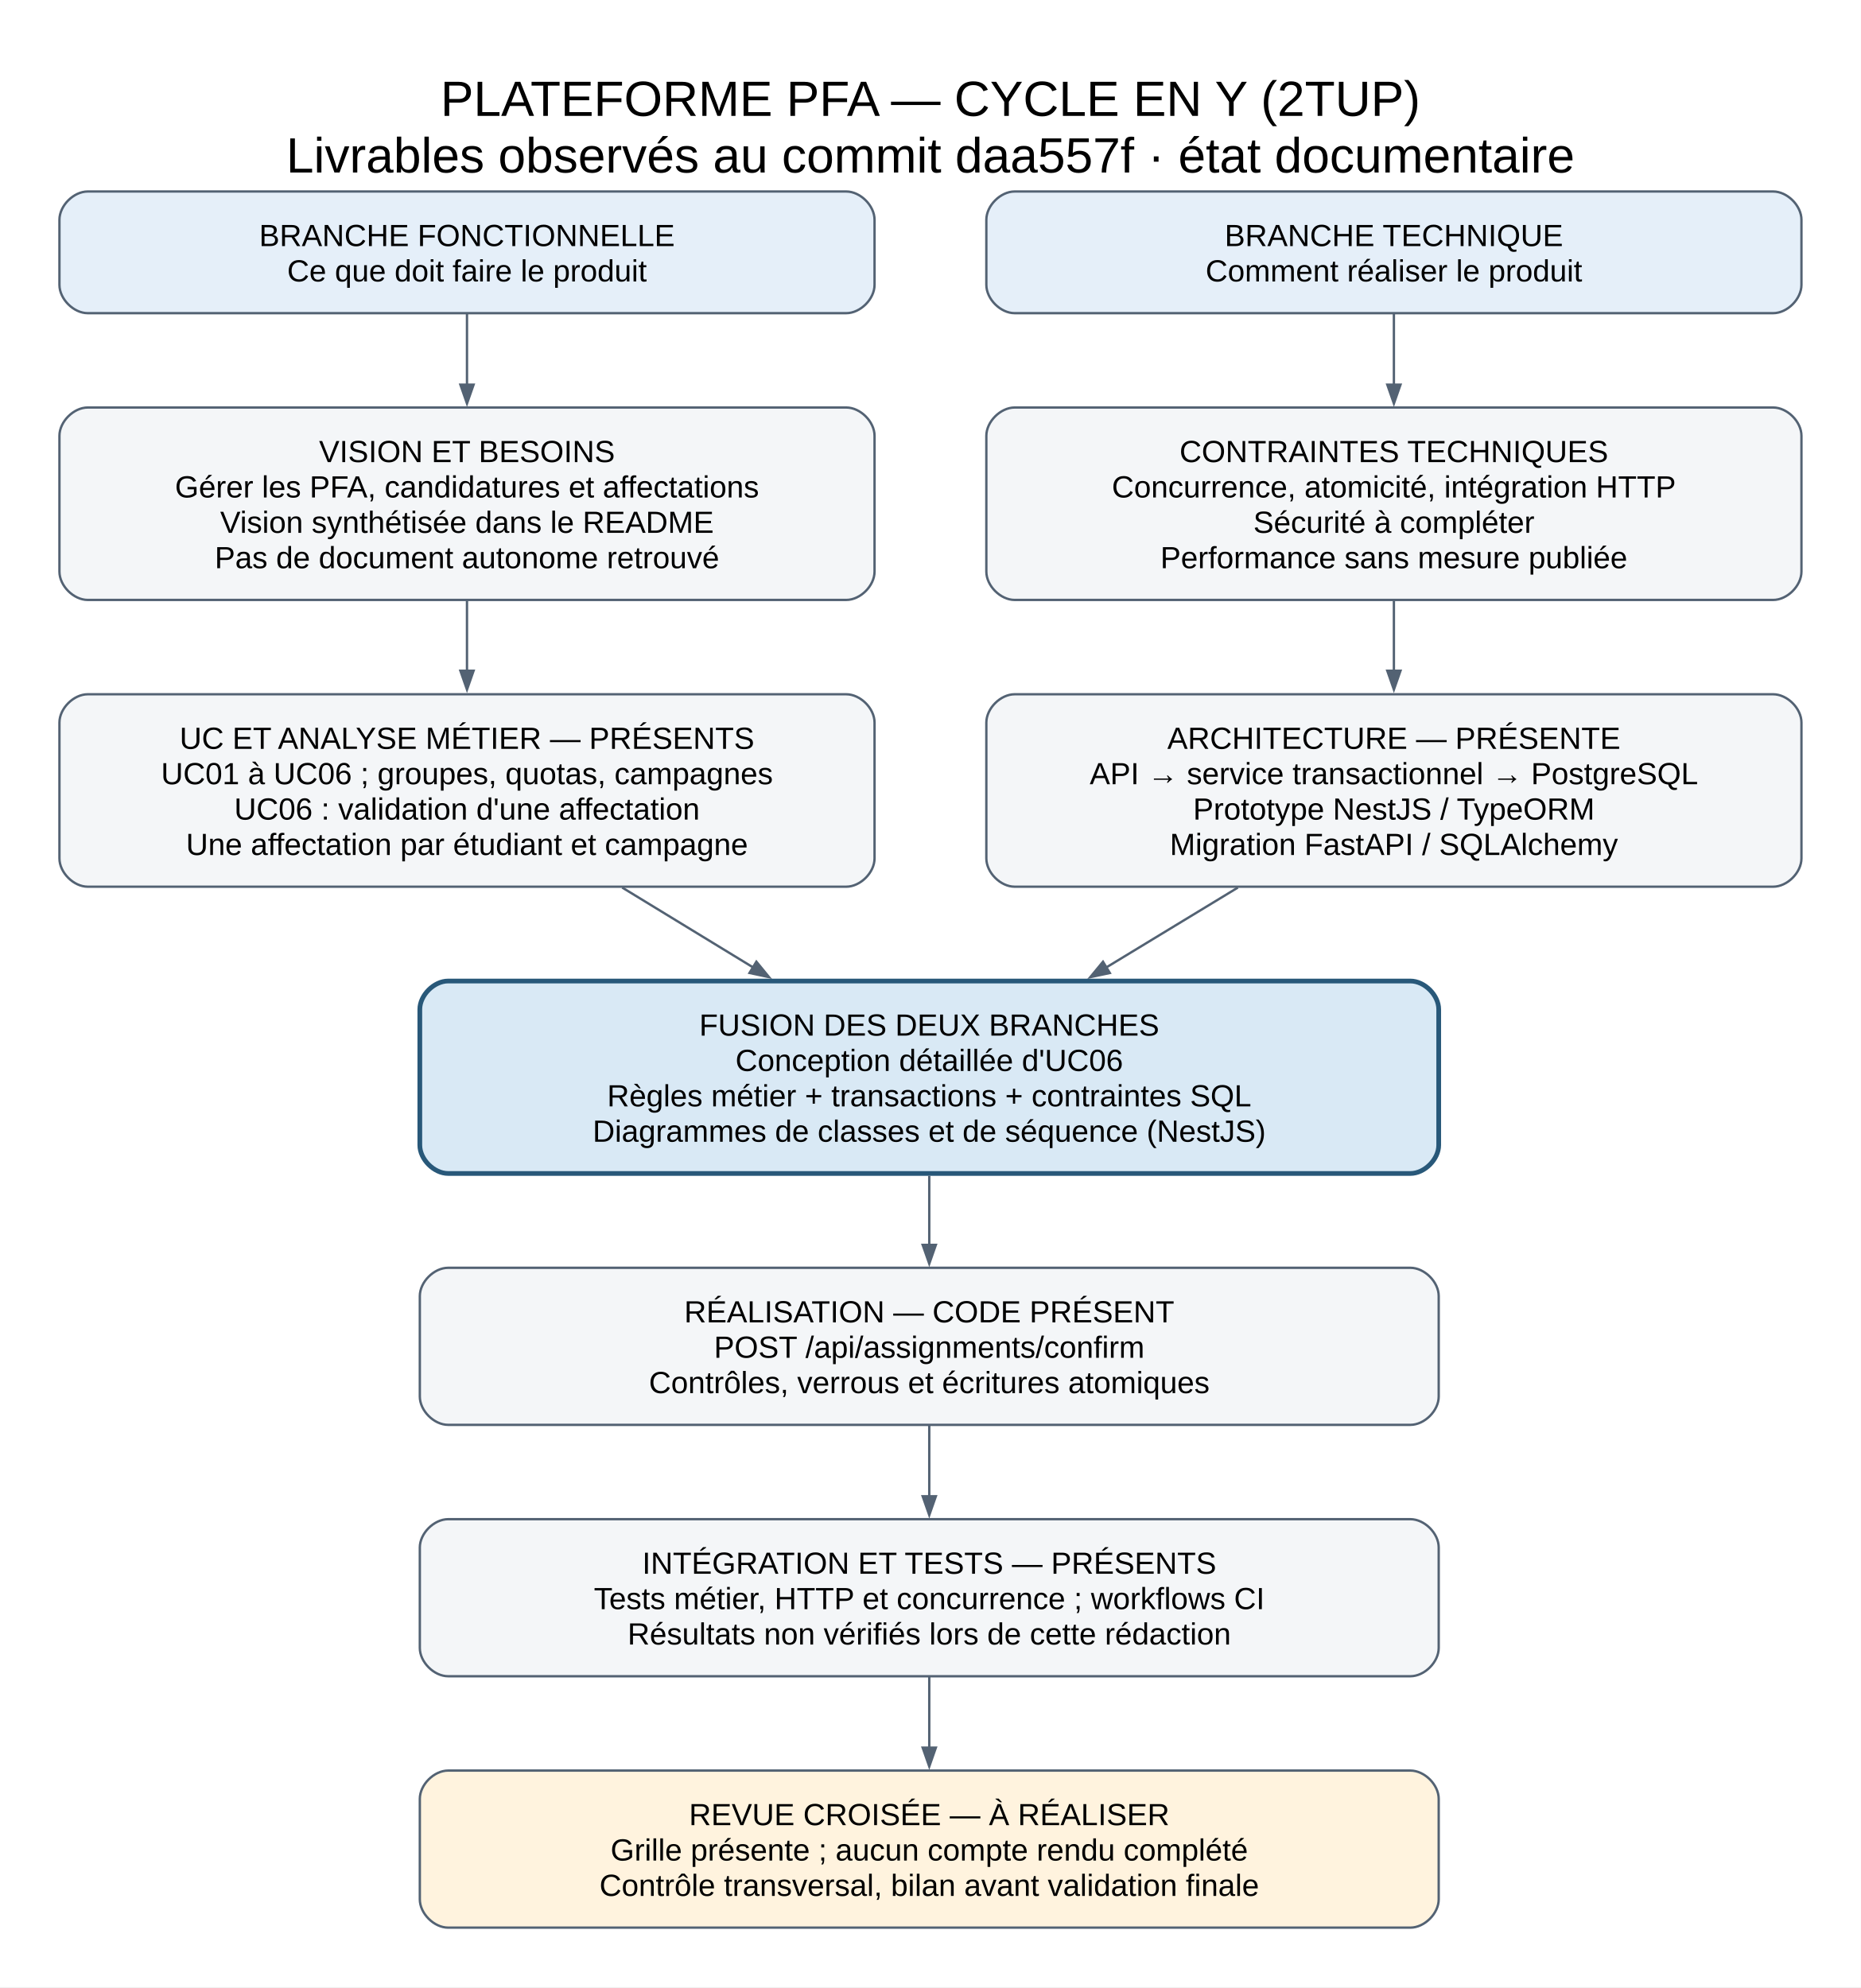
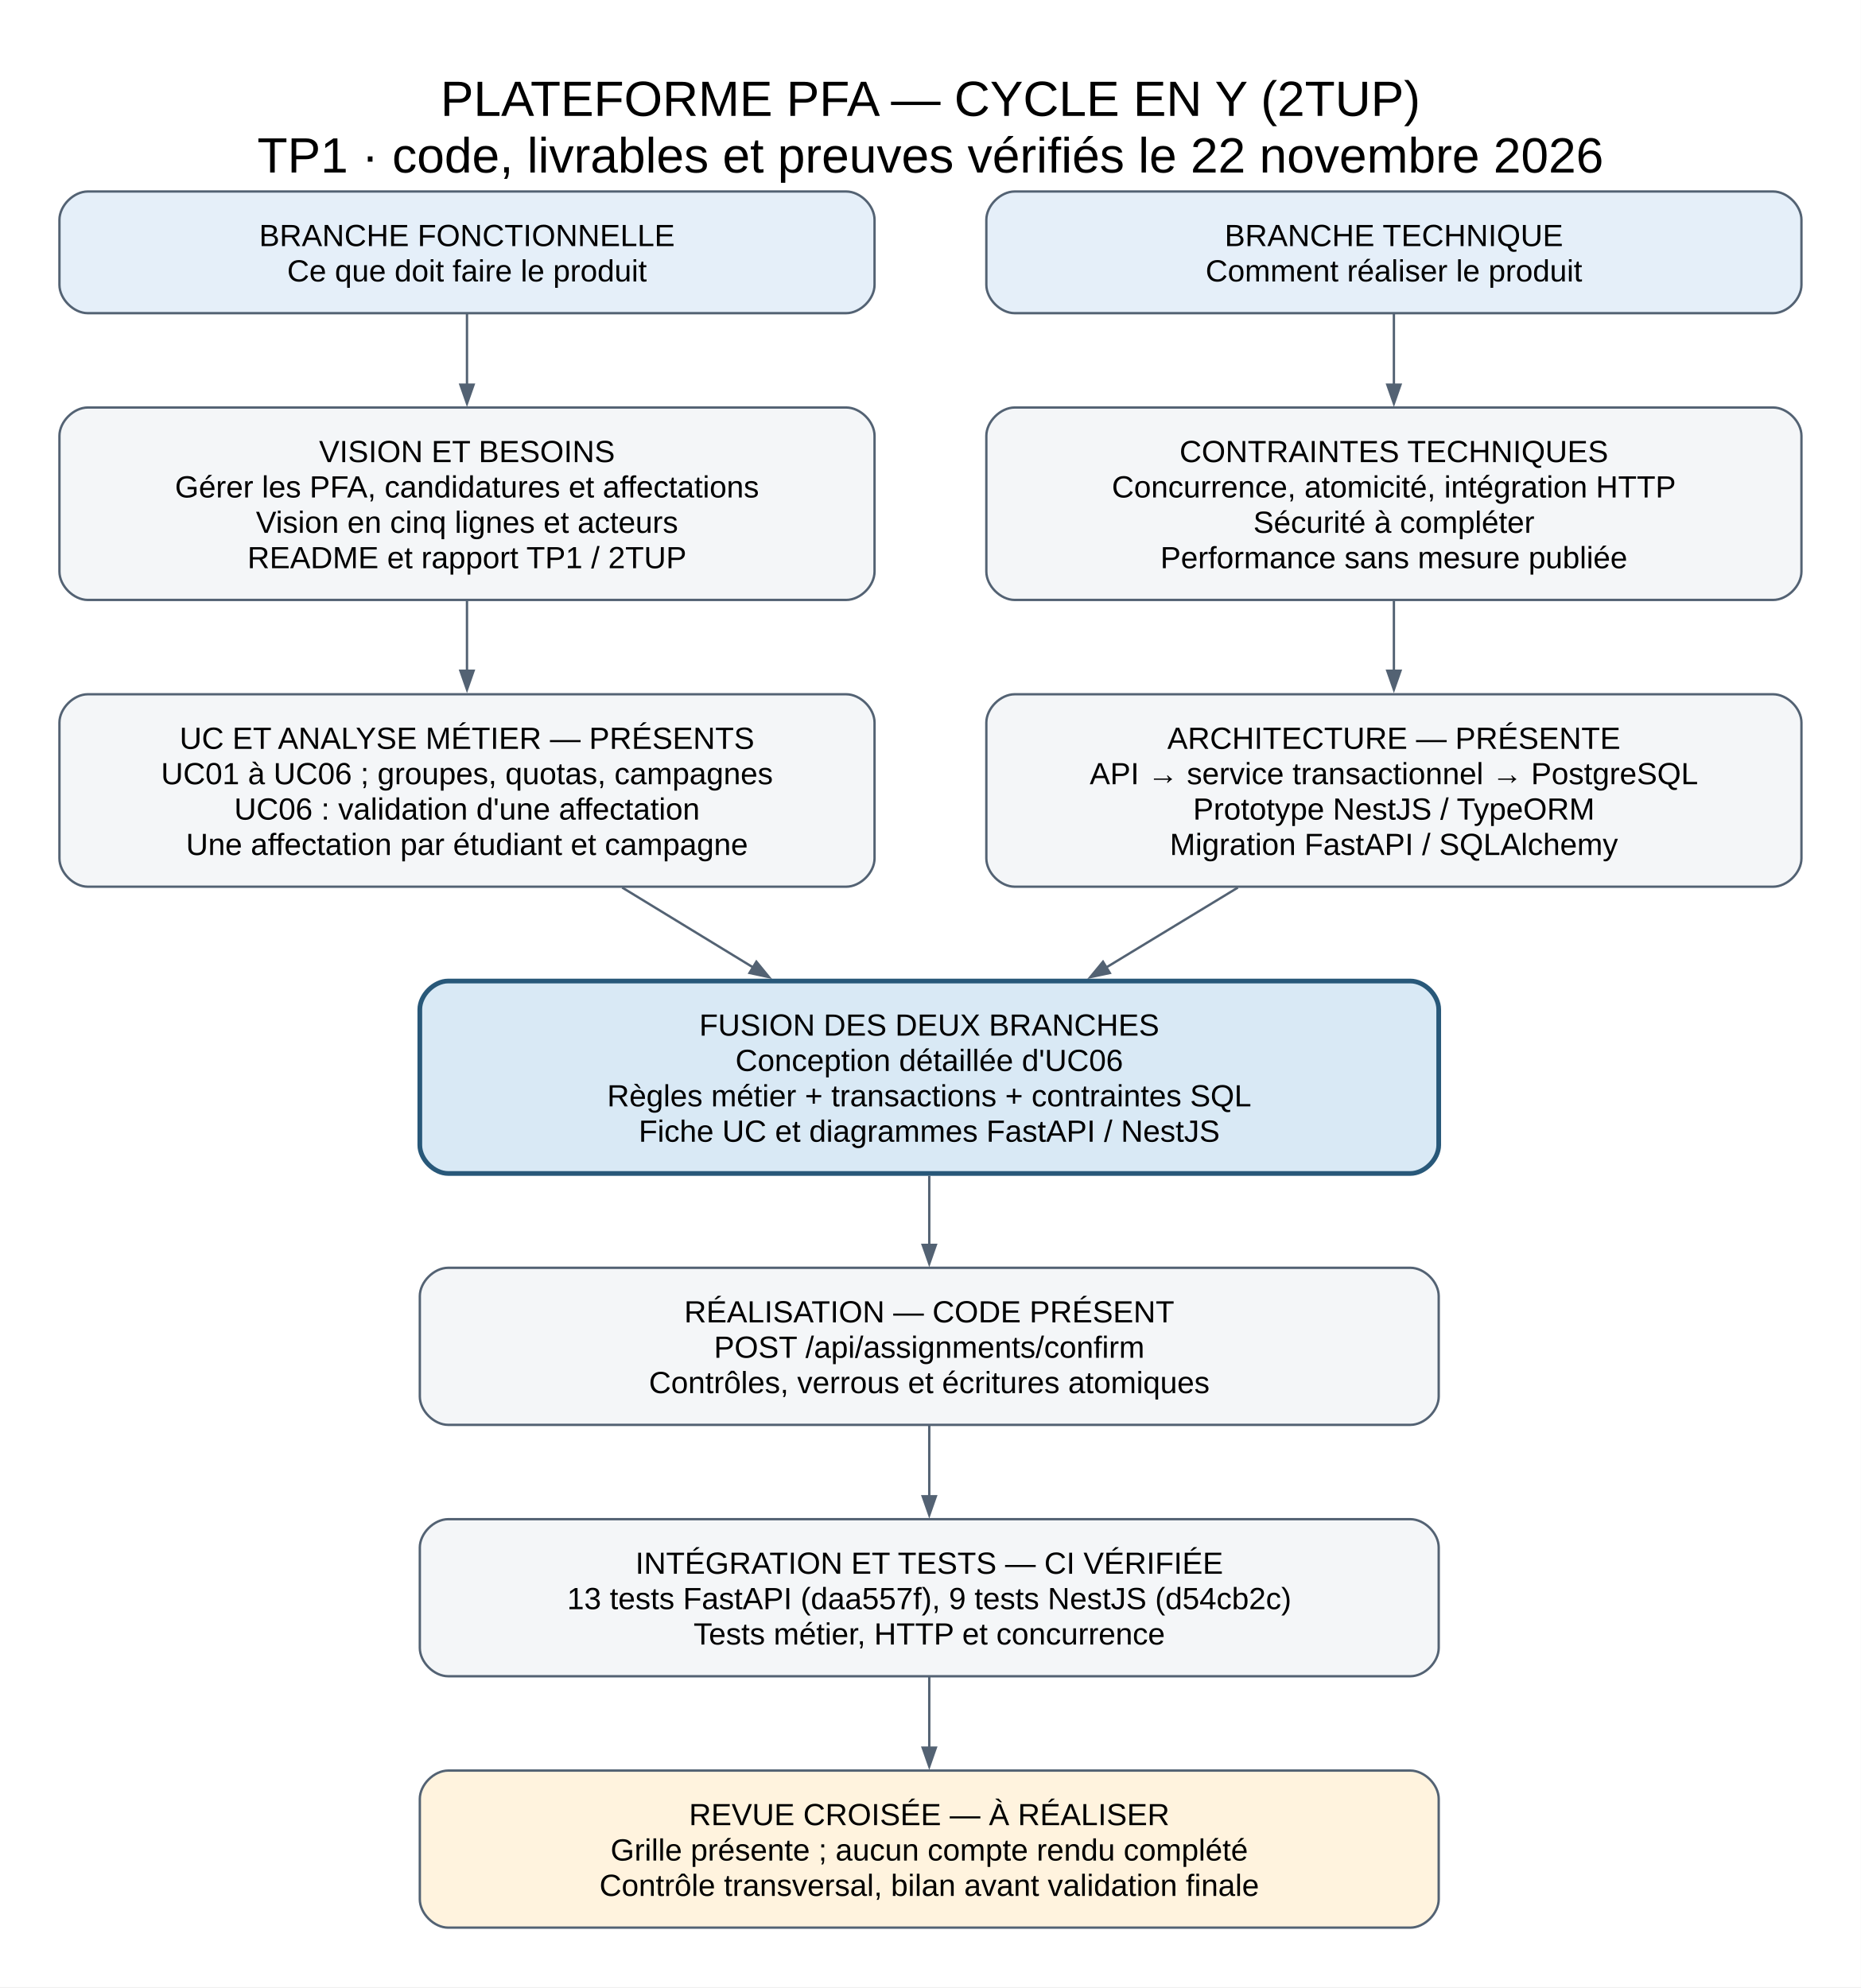
<svg xmlns="http://www.w3.org/2000/svg" width="789pt" height="843pt" viewBox="0.00 0.00 789.00 843.00">
  <g id="graph0" class="graph" transform="scale(1 1) rotate(0) translate(25.2 817.4)">
    <polygon fill="white" stroke="none" points="-25.2,25.2 -25.2,-817.4 763.8,-817.4 763.8,25.2 -25.2,25.2" />
    <text xml:space="preserve" text-anchor="middle" x="369.3" y="-768.25" font-family="Arial" font-size="21.00">PLATEFORME PFA — CYCLE EN Y (2TUP)</text>
-     <text xml:space="preserve" text-anchor="middle" x="369.3" y="-744.25" font-family="Arial" font-size="21.00">Livrables observés au commit daa557f · état documentaire</text>
+     <text xml:space="preserve" text-anchor="middle" x="369.3" y="-744.25" font-family="Arial" font-size="21.00">TP1 · code, livrables et preuves vérifiés le 22 novembre 2026</text>
    <g id="node1" class="node">
      <path fill="#e5eff9" stroke="#536273" d="M333.6,-736.2C333.6,-736.2 12,-736.2 12,-736.2 6,-736.2 0,-730.2 0,-724.2 0,-724.2 0,-696.6 0,-696.6 0,-690.6 6,-684.6 12,-684.6 12,-684.6 333.6,-684.6 333.6,-684.6 339.6,-684.6 345.6,-690.6 345.6,-696.6 345.6,-696.6 345.6,-724.2 345.6,-724.2 345.6,-730.2 339.6,-736.2 333.6,-736.2" />
      <text xml:space="preserve" text-anchor="middle" x="172.8" y="-713.05" font-family="Arial" font-size="13.00">BRANCHE FONCTIONNELLE</text>
      <text xml:space="preserve" text-anchor="middle" x="172.8" y="-698.05" font-family="Arial" font-size="13.00">Ce que doit faire le produit</text>
    </g>
    <g id="node3" class="node">
      <path fill="#f4f6f8" stroke="#536273" d="M333.6,-644.6C333.6,-644.6 12,-644.6 12,-644.6 6,-644.6 0,-638.6 0,-632.6 0,-632.6 0,-575 0,-575 0,-569 6,-563 12,-563 12,-563 333.6,-563 333.6,-563 339.6,-563 345.6,-569 345.6,-575 345.6,-575 345.6,-632.6 345.6,-632.6 345.6,-638.6 339.6,-644.6 333.6,-644.6" />
      <text xml:space="preserve" text-anchor="middle" x="172.8" y="-621.45" font-family="Arial" font-size="13.00">VISION ET BESOINS</text>
      <text xml:space="preserve" text-anchor="middle" x="172.8" y="-606.45" font-family="Arial" font-size="13.00">Gérer les PFA, candidatures et affectations</text>
-       <text xml:space="preserve" text-anchor="middle" x="172.8" y="-591.45" font-family="Arial" font-size="13.00">Vision synthétisée dans le README</text>
-       <text xml:space="preserve" text-anchor="middle" x="172.8" y="-576.45" font-family="Arial" font-size="13.00">Pas de document autonome retrouvé</text>
+       <text xml:space="preserve" text-anchor="middle" x="172.8" y="-591.45" font-family="Arial" font-size="13.00">Vision en cinq lignes et acteurs</text>
+       <text xml:space="preserve" text-anchor="middle" x="172.8" y="-576.45" font-family="Arial" font-size="13.00">README et rapport TP1 / 2TUP</text>
    </g>
    <g id="edge1" class="edge">
      <path fill="none" stroke="#536273" d="M172.8,-684.35C172.8,-675.28 172.8,-664.69 172.8,-654.25" />
      <polygon fill="#536273" stroke="#536273" points="175.6,-654.28 172.8,-646.28 170,-654.28 175.6,-654.28" />
    </g>
    <g id="node2" class="node">
      <path fill="#e5eff9" stroke="#536273" d="M726.6,-736.2C726.6,-736.2 405,-736.2 405,-736.2 399,-736.2 393,-730.2 393,-724.2 393,-724.2 393,-696.6 393,-696.6 393,-690.6 399,-684.6 405,-684.6 405,-684.6 726.6,-684.6 726.6,-684.6 732.6,-684.6 738.6,-690.6 738.6,-696.6 738.6,-696.6 738.6,-724.2 738.6,-724.2 738.6,-730.2 732.6,-736.2 726.6,-736.2" />
      <text xml:space="preserve" text-anchor="middle" x="565.8" y="-713.05" font-family="Arial" font-size="13.00">BRANCHE TECHNIQUE</text>
      <text xml:space="preserve" text-anchor="middle" x="565.8" y="-698.05" font-family="Arial" font-size="13.00">Comment réaliser le produit</text>
    </g>
    <g id="node4" class="node">
      <path fill="#f4f6f8" stroke="#536273" d="M726.6,-644.6C726.6,-644.6 405,-644.6 405,-644.6 399,-644.6 393,-638.6 393,-632.6 393,-632.6 393,-575 393,-575 393,-569 399,-563 405,-563 405,-563 726.6,-563 726.6,-563 732.6,-563 738.6,-569 738.6,-575 738.6,-575 738.6,-632.6 738.6,-632.6 738.6,-638.6 732.6,-644.6 726.6,-644.6" />
      <text xml:space="preserve" text-anchor="middle" x="565.8" y="-621.45" font-family="Arial" font-size="13.00">CONTRAINTES TECHNIQUES</text>
      <text xml:space="preserve" text-anchor="middle" x="565.8" y="-606.45" font-family="Arial" font-size="13.00">Concurrence, atomicité, intégration HTTP</text>
      <text xml:space="preserve" text-anchor="middle" x="565.8" y="-591.45" font-family="Arial" font-size="13.00">Sécurité à compléter</text>
      <text xml:space="preserve" text-anchor="middle" x="565.8" y="-576.45" font-family="Arial" font-size="13.00">Performance sans mesure publiée</text>
    </g>
    <g id="edge3" class="edge">
      <path fill="none" stroke="#536273" d="M565.8,-684.35C565.8,-675.28 565.8,-664.69 565.8,-654.25" />
      <polygon fill="#536273" stroke="#536273" points="568.6,-654.28 565.8,-646.28 563,-654.28 568.6,-654.28" />
    </g>
    <g id="node5" class="node">
      <path fill="#f4f6f8" stroke="#536273" d="M333.6,-523C333.6,-523 12,-523 12,-523 6,-523 0,-517 0,-511 0,-511 0,-453.4 0,-453.4 0,-447.4 6,-441.4 12,-441.4 12,-441.4 333.6,-441.4 333.6,-441.4 339.6,-441.4 345.6,-447.4 345.6,-453.4 345.6,-453.4 345.6,-511 345.6,-511 345.6,-517 339.6,-523 333.6,-523" />
      <text xml:space="preserve" text-anchor="middle" x="172.8" y="-499.85" font-family="Arial" font-size="13.00">UC ET ANALYSE MÉTIER — PRÉSENTS</text>
      <text xml:space="preserve" text-anchor="middle" x="172.8" y="-484.85" font-family="Arial" font-size="13.00">UC01 à UC06 ; groupes, quotas, campagnes</text>
      <text xml:space="preserve" text-anchor="middle" x="172.8" y="-469.85" font-family="Arial" font-size="13.00">UC06 : validation d'une affectation</text>
      <text xml:space="preserve" text-anchor="middle" x="172.8" y="-454.85" font-family="Arial" font-size="13.00">Une affectation par étudiant et campagne</text>
    </g>
    <g id="edge2" class="edge">
      <path fill="none" stroke="#536273" d="M172.8,-562.64C172.8,-553.08 172.8,-542.76 172.8,-532.82" />
      <polygon fill="#536273" stroke="#536273" points="175.6,-532.97 172.8,-524.97 170,-532.97 175.6,-532.97" />
    </g>
    <g id="node6" class="node">
      <path fill="#f4f6f8" stroke="#536273" d="M726.6,-523C726.6,-523 405,-523 405,-523 399,-523 393,-517 393,-511 393,-511 393,-453.4 393,-453.4 393,-447.4 399,-441.4 405,-441.4 405,-441.4 726.6,-441.4 726.6,-441.4 732.6,-441.4 738.6,-447.4 738.6,-453.4 738.6,-453.4 738.6,-511 738.6,-511 738.6,-517 732.6,-523 726.6,-523" />
      <text xml:space="preserve" text-anchor="middle" x="565.8" y="-499.85" font-family="Arial" font-size="13.00">ARCHITECTURE — PRÉSENTE</text>
      <text xml:space="preserve" text-anchor="middle" x="565.8" y="-484.85" font-family="Arial" font-size="13.00">API → service transactionnel → PostgreSQL</text>
      <text xml:space="preserve" text-anchor="middle" x="565.8" y="-469.85" font-family="Arial" font-size="13.00">Prototype NestJS / TypeORM</text>
      <text xml:space="preserve" text-anchor="middle" x="565.8" y="-454.85" font-family="Arial" font-size="13.00">Migration FastAPI / SQLAlchemy</text>
    </g>
    <g id="edge4" class="edge">
      <path fill="none" stroke="#536273" d="M565.8,-562.64C565.8,-553.08 565.8,-542.76 565.8,-532.82" />
      <polygon fill="#536273" stroke="#536273" points="568.6,-532.97 565.8,-524.97 563,-532.97 568.6,-532.97" />
    </g>
    <g id="node7" class="node">
      <path fill="#d9e9f5" stroke="#285879" stroke-width="2" d="M572.8,-401.4C572.8,-401.4 164.8,-401.4 164.8,-401.4 158.8,-401.4 152.8,-395.4 152.8,-389.4 152.8,-389.4 152.8,-331.8 152.8,-331.8 152.8,-325.8 158.8,-319.8 164.8,-319.8 164.8,-319.8 572.8,-319.8 572.8,-319.8 578.8,-319.8 584.8,-325.8 584.8,-331.8 584.8,-331.8 584.8,-389.4 584.8,-389.4 584.8,-395.4 578.8,-401.4 572.8,-401.4" />
      <text xml:space="preserve" text-anchor="middle" x="368.8" y="-378.25" font-family="Arial" font-size="13.00">FUSION DES DEUX BRANCHES</text>
      <text xml:space="preserve" text-anchor="middle" x="368.8" y="-363.25" font-family="Arial" font-size="13.00">Conception détaillée d'UC06</text>
      <text xml:space="preserve" text-anchor="middle" x="368.8" y="-348.25" font-family="Arial" font-size="13.00">Règles métier + transactions + contraintes SQL</text>
-       <text xml:space="preserve" text-anchor="middle" x="368.8" y="-333.25" font-family="Arial" font-size="13.00">Diagrammes de classes et de séquence (NestJS)</text>
+       <text xml:space="preserve" text-anchor="middle" x="368.8" y="-333.25" font-family="Arial" font-size="13.00">Fiche UC et diagrammes FastAPI / NestJS</text>
    </g>
    <g id="edge5" class="edge">
      <path fill="none" stroke="#536273" d="M238.61,-441.04C256.52,-430.12 276.03,-418.21 294.38,-407.01" />
      <polygon fill="#536273" stroke="#536273" points="295.5,-409.61 300.87,-403.05 292.58,-404.83 295.5,-409.61" />
    </g>
    <g id="edge6" class="edge">
      <path fill="none" stroke="#536273" d="M499.65,-441.04C481.66,-430.12 462.04,-418.21 443.6,-407.01" />
      <polygon fill="#536273" stroke="#536273" points="445.36,-404.81 437.07,-403.05 442.46,-409.59 445.36,-404.81" />
    </g>
    <g id="node8" class="node">
      <path fill="#f4f6f8" stroke="#536273" d="M572.8,-279.8C572.8,-279.8 164.8,-279.8 164.8,-279.8 158.8,-279.8 152.8,-273.8 152.8,-267.8 152.8,-267.8 152.8,-225.2 152.8,-225.2 152.8,-219.2 158.8,-213.2 164.8,-213.2 164.8,-213.2 572.8,-213.2 572.8,-213.2 578.8,-213.2 584.8,-219.2 584.8,-225.2 584.8,-225.2 584.8,-267.8 584.8,-267.8 584.8,-273.8 578.8,-279.8 572.8,-279.8" />
      <text xml:space="preserve" text-anchor="middle" x="368.8" y="-256.65" font-family="Arial" font-size="13.00">RÉALISATION — CODE PRÉSENT</text>
      <text xml:space="preserve" text-anchor="middle" x="368.8" y="-241.65" font-family="Arial" font-size="13.00">POST /api/assignments/confirm</text>
      <text xml:space="preserve" text-anchor="middle" x="368.8" y="-226.65" font-family="Arial" font-size="13.00">Contrôles, verrous et écritures atomiques</text>
    </g>
    <g id="edge7" class="edge">
      <path fill="none" stroke="#536273" d="M368.8,-318.81C368.8,-309.23 368.8,-299.01 368.8,-289.39" />
      <polygon fill="#536273" stroke="#536273" points="371.6,-289.52 368.8,-281.52 366,-289.52 371.6,-289.52" />
    </g>
    <g id="node9" class="node">
      <path fill="#f4f6f8" stroke="#536273" d="M572.8,-173.2C572.8,-173.2 164.8,-173.2 164.8,-173.2 158.8,-173.2 152.8,-167.2 152.8,-161.2 152.8,-161.2 152.8,-118.6 152.8,-118.6 152.8,-112.6 158.8,-106.6 164.8,-106.6 164.8,-106.6 572.8,-106.6 572.8,-106.6 578.8,-106.6 584.8,-112.6 584.8,-118.6 584.8,-118.6 584.8,-161.2 584.8,-161.2 584.8,-167.2 578.8,-173.2 572.8,-173.2" />
-       <text xml:space="preserve" text-anchor="middle" x="368.8" y="-150.05" font-family="Arial" font-size="13.00">INTÉGRATION ET TESTS — PRÉSENTS</text>
-       <text xml:space="preserve" text-anchor="middle" x="368.8" y="-135.05" font-family="Arial" font-size="13.00">Tests métier, HTTP et concurrence ; workflows CI</text>
-       <text xml:space="preserve" text-anchor="middle" x="368.8" y="-120.05" font-family="Arial" font-size="13.00">Résultats non vérifiés lors de cette rédaction</text>
+       <text xml:space="preserve" text-anchor="middle" x="368.8" y="-150.05" font-family="Arial" font-size="13.00">INTÉGRATION ET TESTS — CI VÉRIFIÉE</text>
+       <text xml:space="preserve" text-anchor="middle" x="368.8" y="-135.05" font-family="Arial" font-size="13.00">13 tests FastAPI (daa557f), 9 tests NestJS (d54cb2c)</text>
+       <text xml:space="preserve" text-anchor="middle" x="368.8" y="-120.05" font-family="Arial" font-size="13.00">Tests métier, HTTP et concurrence</text>
    </g>
    <g id="edge8" class="edge">
      <path fill="none" stroke="#536273" d="M368.8,-212.98C368.8,-203.43 368.8,-192.86 368.8,-182.82" />
      <polygon fill="#536273" stroke="#536273" points="371.6,-182.92 368.8,-174.92 366,-182.92 371.6,-182.92" />
    </g>
    <g id="node10" class="node">
      <path fill="#fff3de" stroke="#536273" d="M572.8,-66.6C572.8,-66.6 164.8,-66.6 164.8,-66.6 158.8,-66.6 152.8,-60.6 152.8,-54.6 152.8,-54.6 152.8,-12 152.8,-12 152.8,-6 158.8,0 164.8,0 164.8,0 572.8,0 572.8,0 578.8,0 584.8,-6 584.8,-12 584.8,-12 584.8,-54.6 584.8,-54.6 584.8,-60.6 578.8,-66.6 572.8,-66.6" />
      <text xml:space="preserve" text-anchor="middle" x="368.8" y="-43.45" font-family="Arial" font-size="13.00">REVUE CROISÉE — À RÉALISER</text>
      <text xml:space="preserve" text-anchor="middle" x="368.8" y="-28.45" font-family="Arial" font-size="13.00">Grille présente ; aucun compte rendu complété</text>
      <text xml:space="preserve" text-anchor="middle" x="368.8" y="-13.45" font-family="Arial" font-size="13.00">Contrôle transversal, bilan avant validation finale</text>
    </g>
    <g id="edge9" class="edge">
      <path fill="none" stroke="#536273" d="M368.8,-106.38C368.8,-96.83 368.8,-86.26 368.8,-76.22" />
      <polygon fill="#536273" stroke="#536273" points="371.6,-76.32 368.8,-68.32 366,-76.32 371.6,-76.32" />
    </g>
  </g>
</svg>
